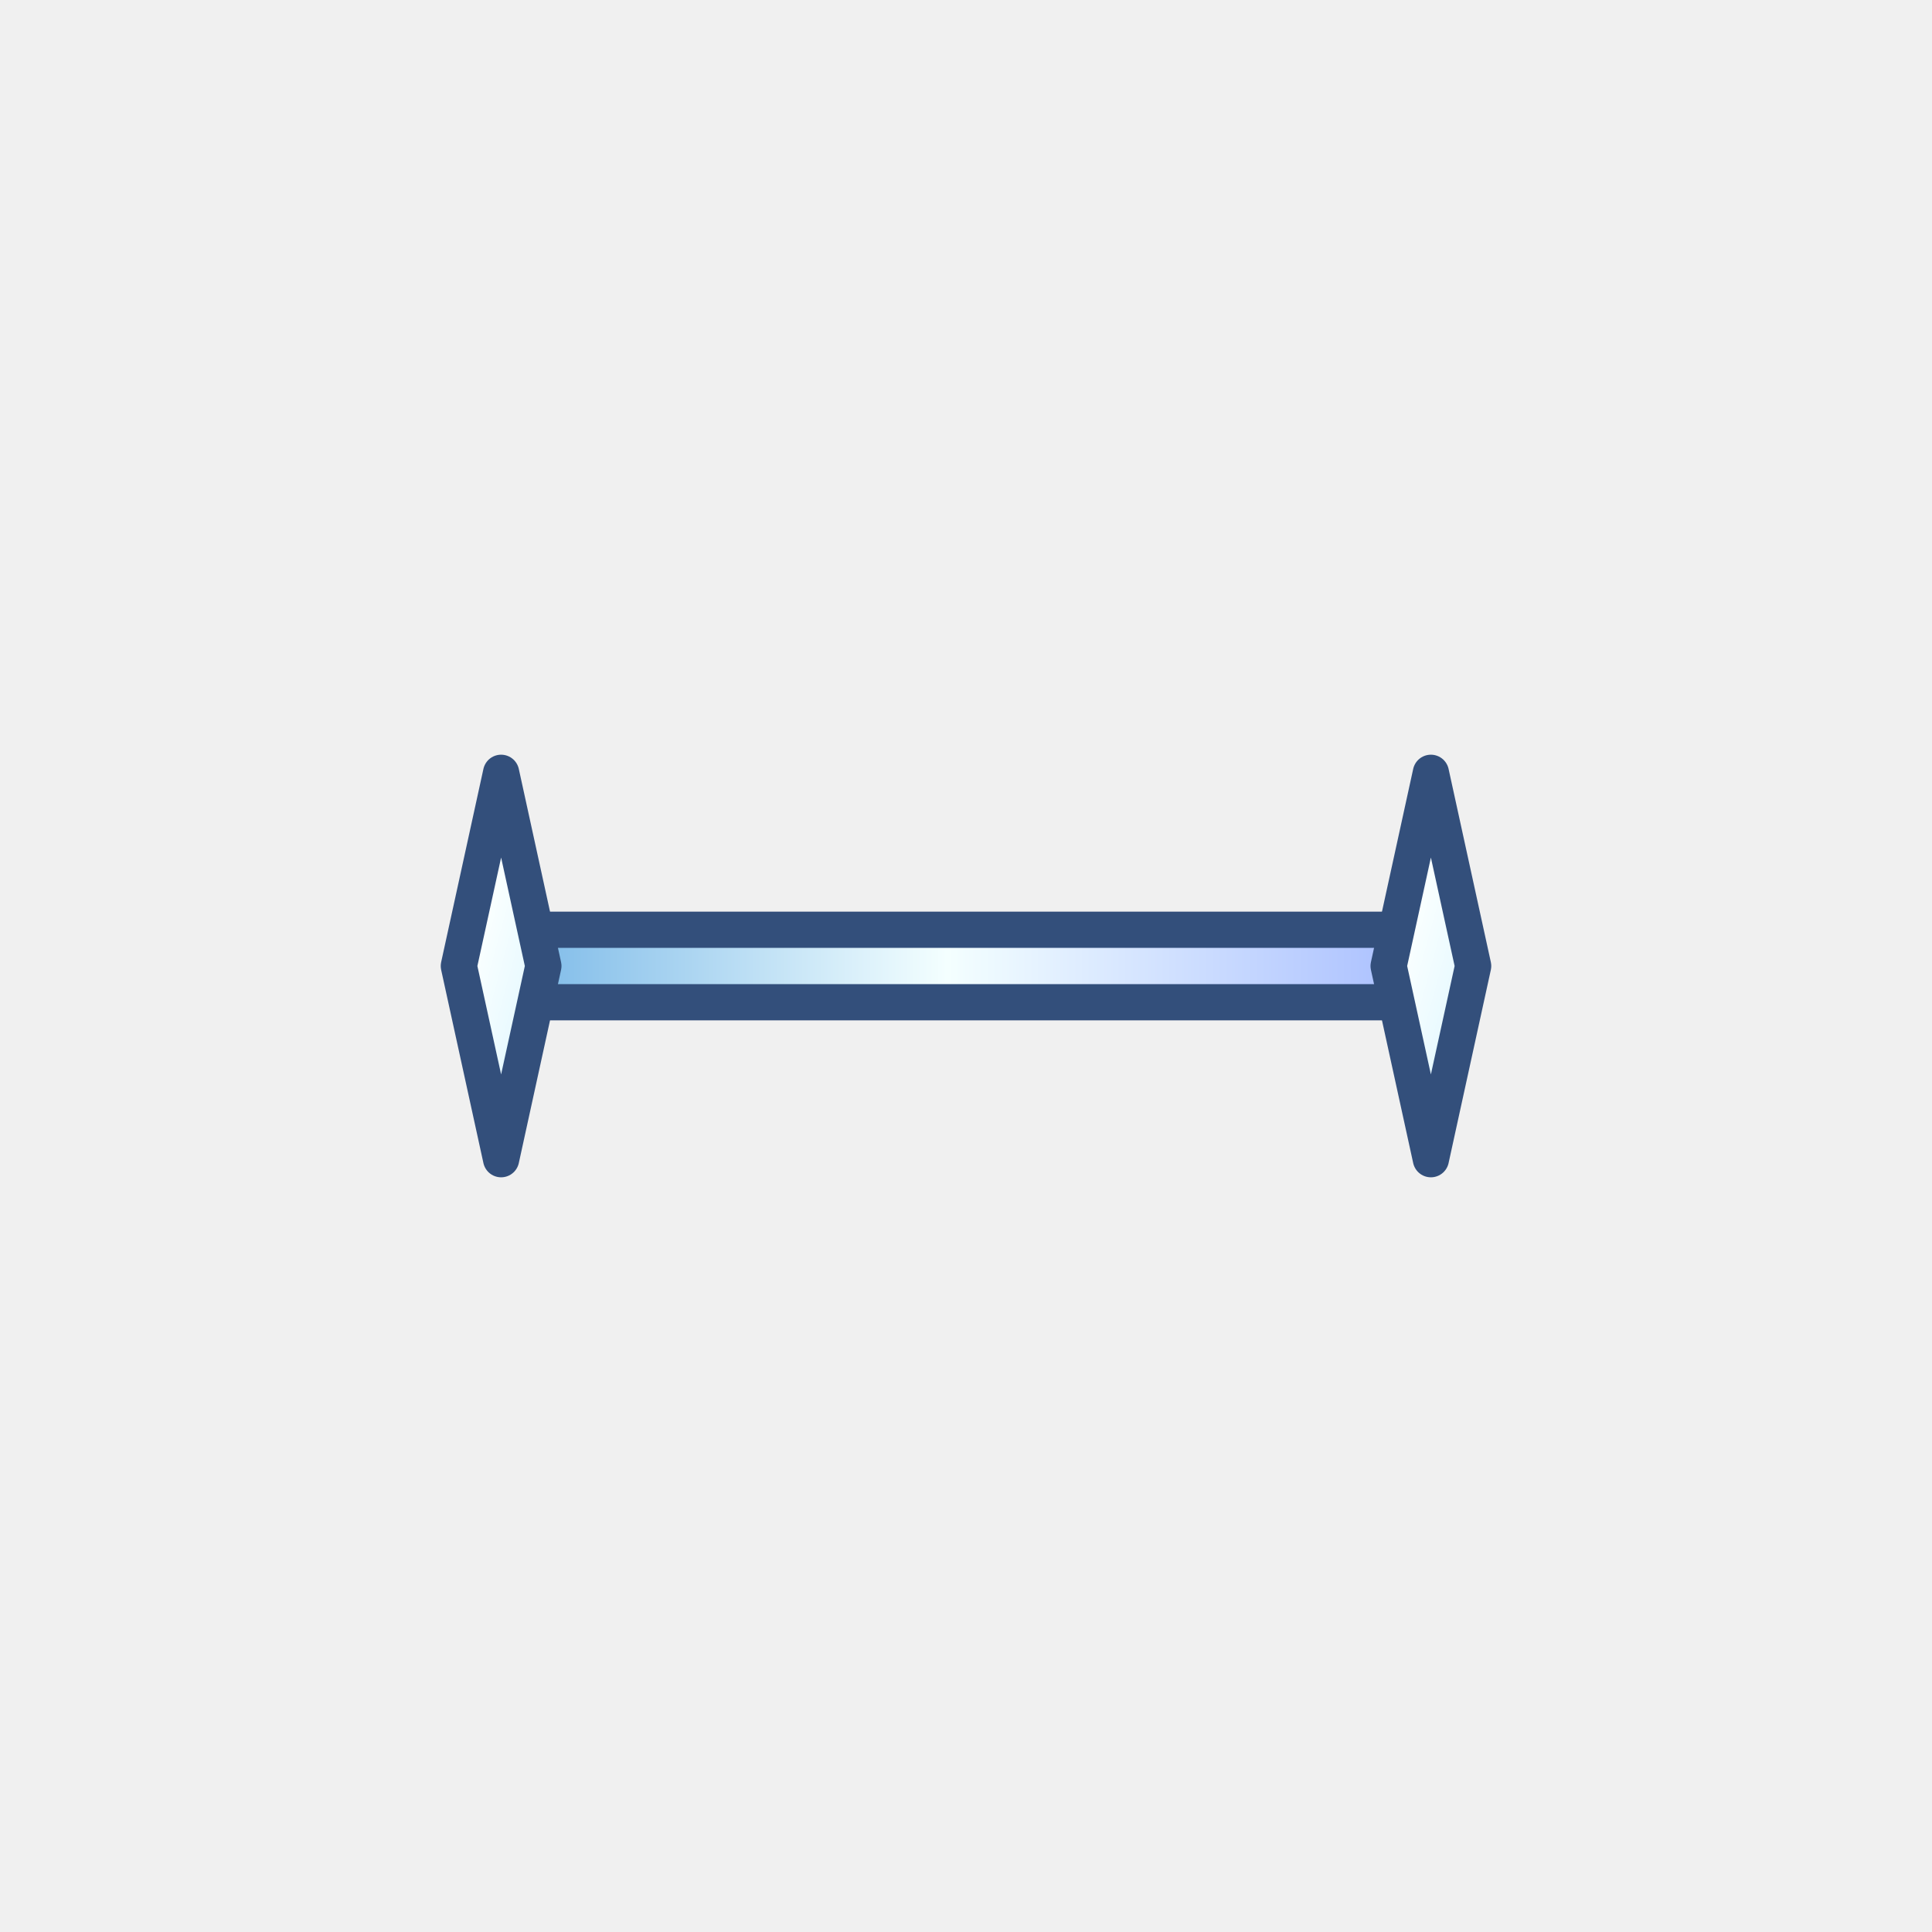
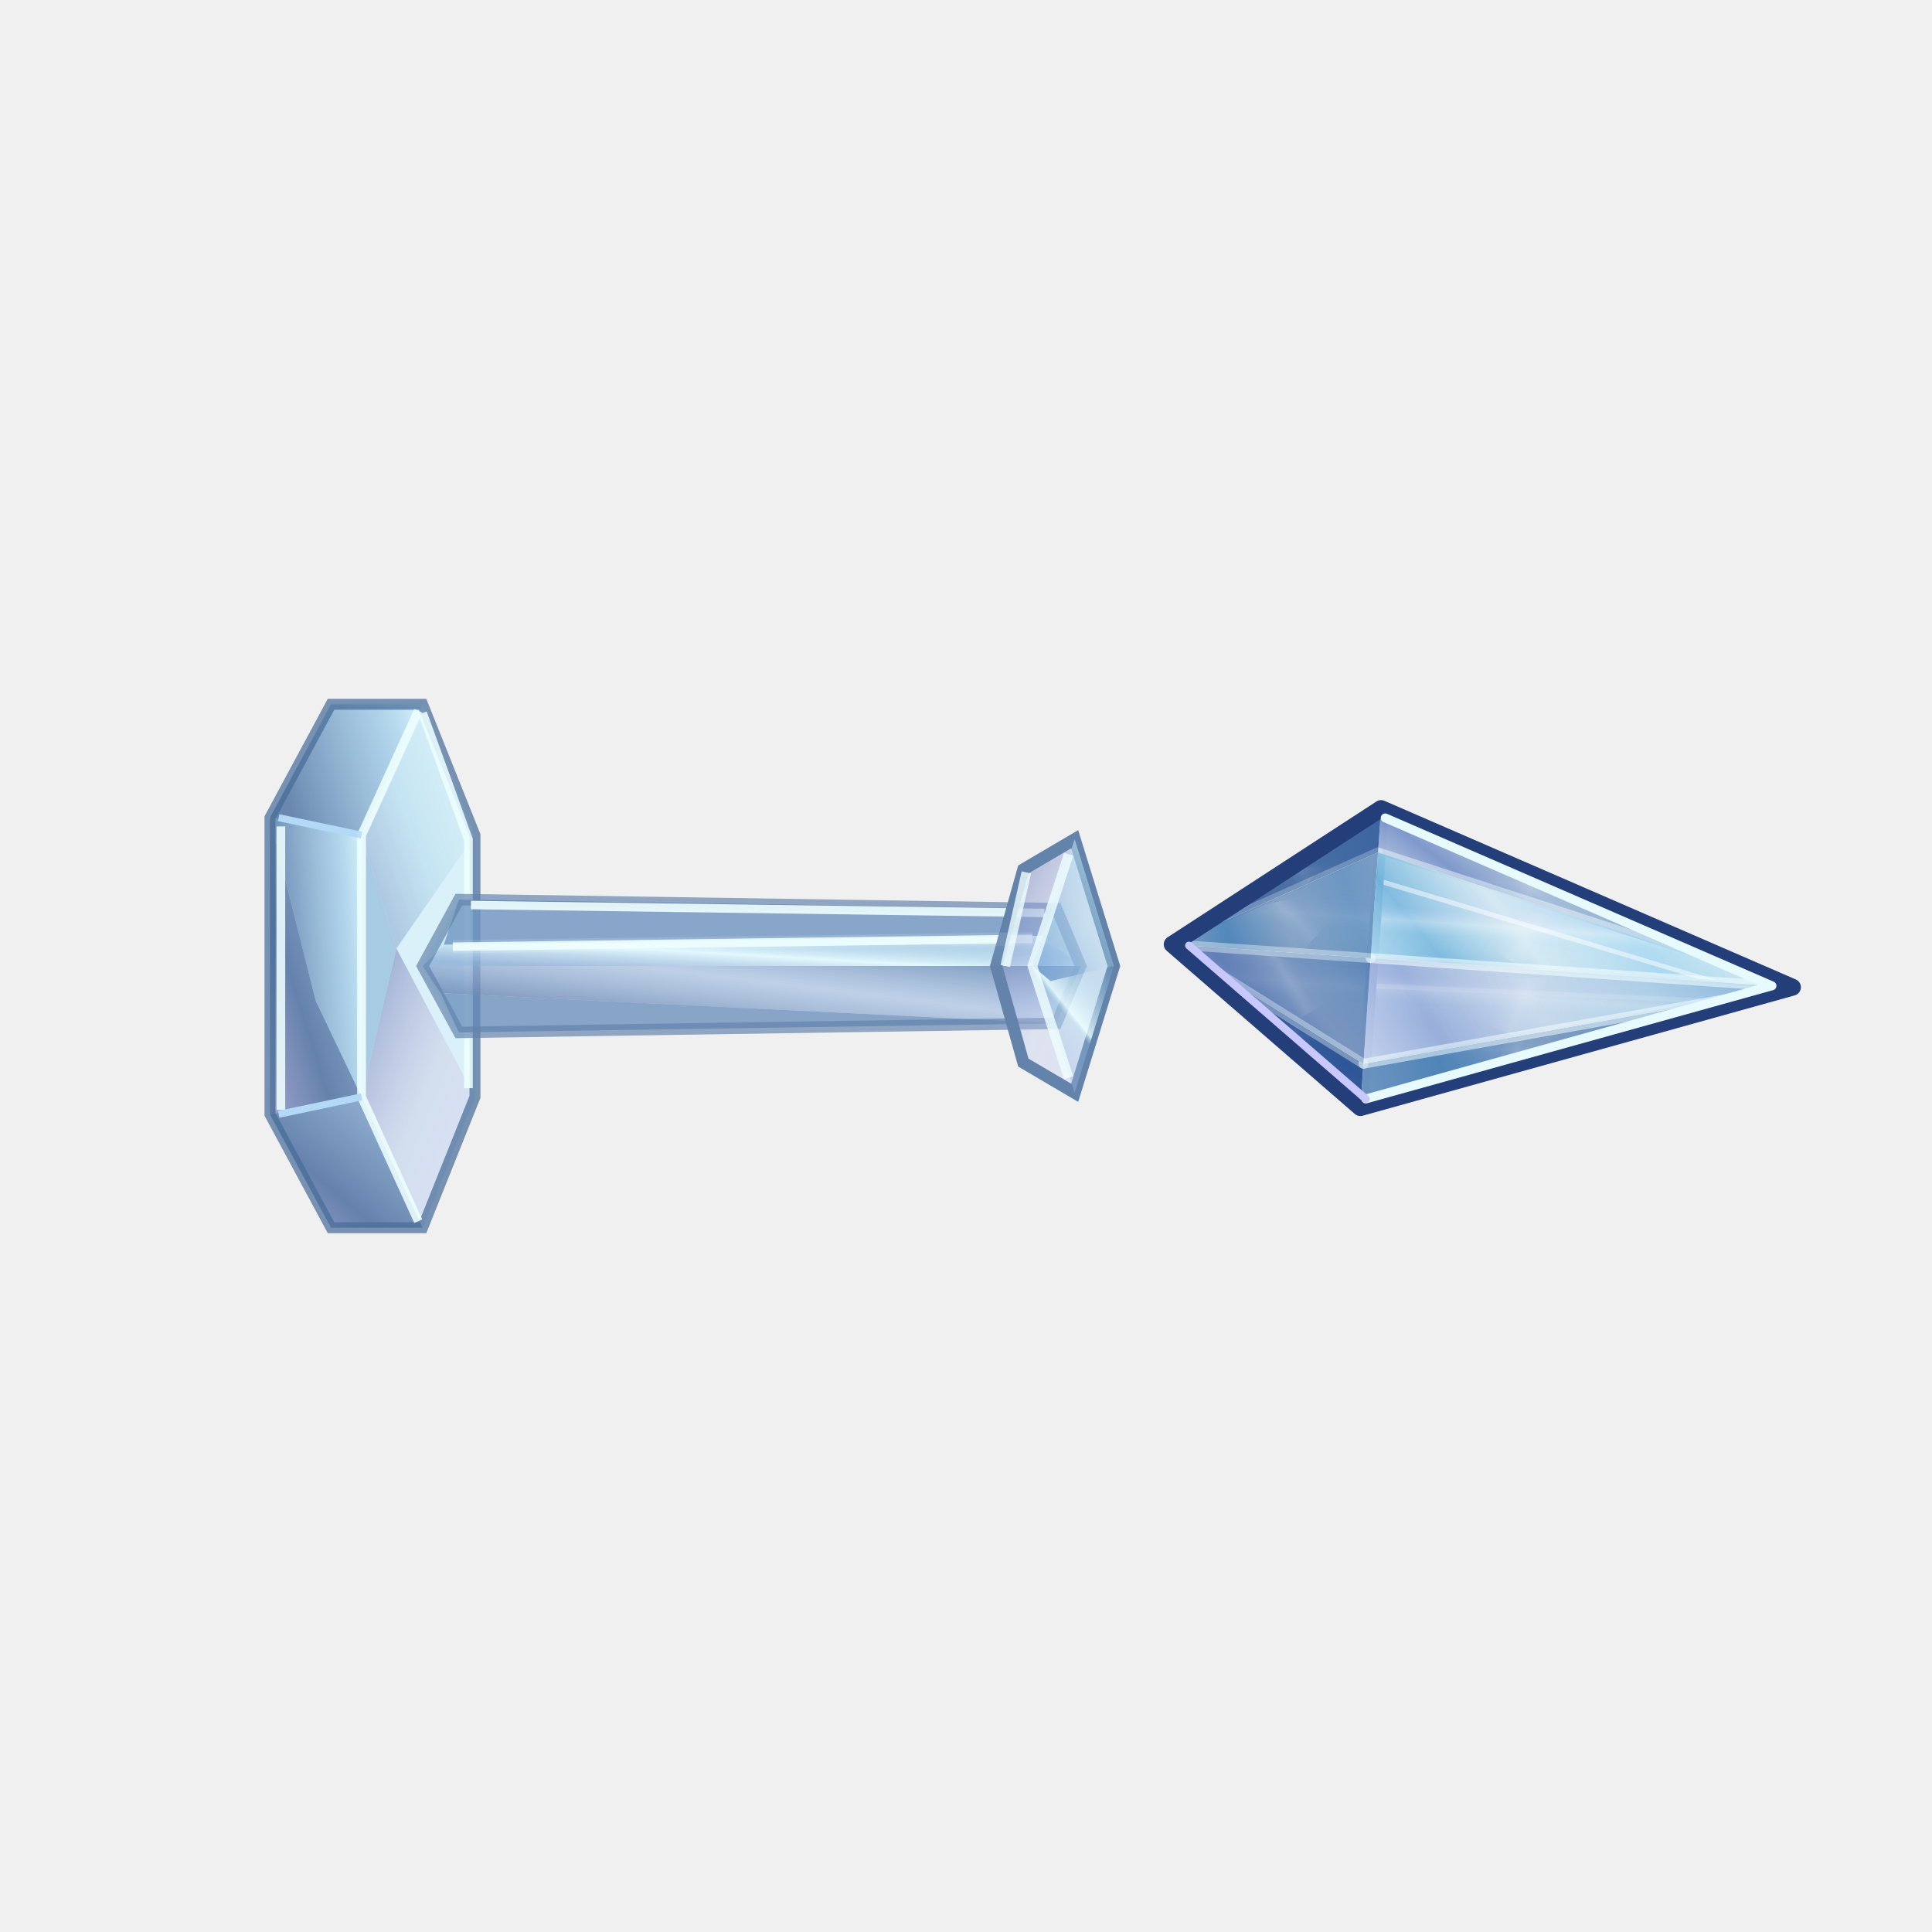
<svg xmlns="http://www.w3.org/2000/svg" width="32" height="32" viewBox="0 0 32 32">
-   <defs>
-     <linearGradient id="body" x1="0" y1="0" x2="1" y2="1">
-       <stop stop-color="#e9f8ff" />
-       <stop offset=".55" stop-color="#a1d8fa" />
-       <stop offset="1" stop-color="#d8dcff" />
-     </linearGradient>
-     <linearGradient id="crown" x1="0" y1="0" x2=".8" y2="1">
-       <stop stop-color="#b9d7ff" />
-       <stop offset=".40" stop-color="#f9ffff" />
-       <stop offset=".70" stop-color="#eafaff" />
-       <stop offset="1" stop-color="#7dcef2" />
-     </linearGradient>
-     <linearGradient id="left" x1="0" y1="0" x2="1" y2=".5">
-       <stop stop-color="#3265a6" />
-       <stop offset=".32" stop-color="#4ea8dc" />
-       <stop offset=".78" stop-color="#bbf3ff" />
-       <stop offset="1" stop-color="#e9ffff" />
-     </linearGradient>
-     <linearGradient id="right" x1="0" y1="0" x2=".7" y2="1">
-       <stop stop-color="#72b6f0" />
-       <stop offset=".36" stop-color="#5486cb" />
-       <stop offset=".7" stop-color="#d4e9ff" />
-       <stop offset="1" stop-color="#f5edff" />
-     </linearGradient>
-     <linearGradient id="foot" x1="0" y1="0" x2="1" y2="1">
-       <stop stop-color="#b1f3ff" />
-       <stop offset=".48" stop-color="#51a8d9" />
-       <stop offset=".52" stop-color="#d8f9ff" />
-       <stop offset="1" stop-color="#b4b5ee" />
-     </linearGradient>
-     <linearGradient id="violet" x1="0" y1="0" x2="1" y2="1">
-       <stop stop-color="#cbf3ff" />
-       <stop offset=".5" stop-color="#8e91e4" />
-       <stop offset="1" stop-color="#d8d0ff" />
-     </linearGradient>
-     <linearGradient id="inner" x1="0" y1="0" x2="1" y2="0">
-       <stop stop-color="#345ca6" stop-opacity=".7" />
-       <stop offset=".5" stop-color="#e0faff" stop-opacity=".25" />
-       <stop offset="1" stop-color="#fbffff" stop-opacity=".8" />
-     </linearGradient>
-     <linearGradient id="refract" x1="0" y1="0" x2="1" y2="1">
-       <stop stop-color="#f3ffff" />
-       <stop offset=".46" stop-color="#c2e9ff" stop-opacity=".7" />
-       <stop offset="1" stop-color="#bdbaf4" stop-opacity=".4" />
-     </linearGradient>
-     <linearGradient id="text" x1="0" y1="0" x2="1" y2="0">
-       <stop stop-color="#76b6e7" />
-       <stop offset=".48" stop-color="#f4ffff" />
-       <stop offset="1" stop-color="#a6bcff" />
-     </linearGradient>
-     <radialGradient id="shadow">
-       <stop stop-color="#578cdb" stop-opacity=".25" />
-       <stop offset=".55" stop-color="#6ca4e2" stop-opacity=".10" />
-       <stop offset="1" stop-color="#8db5ed" stop-opacity="0" />
-     </radialGradient>
-     <radialGradient id="halo">
-       <stop stop-color="#bec7ff" stop-opacity=".10" />
-       <stop offset=".6" stop-color="#a7dfff" stop-opacity=".07" />
-       <stop offset="1" stop-color="#d4edff" stop-opacity="0" />
-     </radialGradient>
-     <linearGradient id="edgeIce" x1="0" y1="0" x2="1" y2="1">
-       <stop offset="0.0" stop-color="#edfaff" />
-       <stop offset="0.5" stop-color="#4e90e2" />
-       <stop offset="1.0" stop-color="#e9ffff" />
-     </linearGradient>
-     <linearGradient id="edgeIndigo" x1="0" y1="0" x2="1" y2="1">
-       <stop offset="0.0" stop-color="#174b9b" />
-       <stop offset="0.5" stop-color="#83bfff" />
-       <stop offset="1.0" stop-color="#6668c6" />
-     </linearGradient>
-     <linearGradient id="edgeLilac" x1="0" y1="0" x2="1" y2="1">
-       <stop offset="0.0" stop-color="#929fe6" />
-       <stop offset="0.5" stop-color="#faf5ff" />
-       <stop offset="1.0" stop-color="#477cca" />
-     </linearGradient>
-     <linearGradient id="edgeBlue" x1="0" y1="0" x2="1" y2="1">
-       <stop offset="0.0" stop-color="#2d5494" />
-       <stop offset="0.5" stop-color="#94ecff" />
-       <stop offset="1.0" stop-color="#318eca" />
-     </linearGradient>
-     <linearGradient id="tableLight" x1="0" y1="0" x2="1" y2="1">
-       <stop offset="0.0" stop-color="#d0eaff" />
-       <stop offset="0.5" stop-color="#ffffff" />
-       <stop offset="1.0" stop-color="#acd7f7" />
-     </linearGradient>
-     <linearGradient id="tableBlue" x1="0" y1="0" x2="1" y2="1">
-       <stop offset="0.0" stop-color="#529bd5" />
-       <stop offset="0.5" stop-color="#defaff" />
-       <stop offset="1.0" stop-color="#83c7ed" />
-     </linearGradient>
-     <linearGradient id="tableIce" x1="0" y1="0" x2="1" y2="1">
-       <stop offset="0.0" stop-color="#d8faff" />
-       <stop offset="0.5" stop-color="#55c3ea" />
-       <stop offset="1.0" stop-color="#f1faff" />
-     </linearGradient>
-     <linearGradient id="tableLilac" x1="0" y1="0" x2="1" y2="1">
-       <stop offset="0.0" stop-color="#718bd9" />
-       <stop offset="0.5" stop-color="#d8ddff" />
-       <stop offset="1.0" stop-color="#fcf7ff" />
-     </linearGradient>
-     <linearGradient id="reflectedBlue" x1="0" y1="0" x2="1" y2="1">
-       <stop offset="0.0" stop-color="#e8ffff" />
-       <stop offset="0.5" stop-color="#409dcc" />
-       <stop offset="1.0" stop-color="#bbf3ff" />
-     </linearGradient>
-     <linearGradient id="depthGlass" x1="0" y1="0" x2=".85" y2="1">
-       <stop stop-color="#385cae" stop-opacity=".24" />
-       <stop offset=".4" stop-color="#80c9ef" stop-opacity=".08" />
-       <stop offset=".72" stop-color="#7183d6" stop-opacity=".27" />
-       <stop offset="1" stop-color="#e0d8ff" stop-opacity=".13" />
-     </linearGradient>
-     <linearGradient id="iceRefraction" x1="0" y1="0" x2="1" y2=".7">
-       <stop stop-color="#58a9df" stop-opacity=".06" />
-       <stop offset=".35" stop-color="#94e8ff" stop-opacity=".36" />
-       <stop offset=".53" stop-color="#f3ffff" stop-opacity=".72" />
-       <stop offset=".65" stop-color="#65c4eb" stop-opacity=".22" />
-       <stop offset="1" stop-color="#b9eaff" stop-opacity="0" />
-     </linearGradient>
-     <linearGradient id="violetRefraction" x1="0" y1="1" x2="1" y2="0">
-       <stop stop-color="#628dd5" stop-opacity="0" />
-       <stop offset=".35" stop-color="#aaa6ef" stop-opacity=".31" />
-       <stop offset=".52" stop-color="#f2eaff" stop-opacity=".59" />
-       <stop offset=".7" stop-color="#8fdaf6" stop-opacity=".18" />
-       <stop offset="1" stop-color="#b5dfff" stop-opacity="0" />
-     </linearGradient>
-     <linearGradient id="clearIce" x1="0" y1="0" x2="1" y2="1">
-       <stop stop-color="#efffff" stop-opacity=".98" />
-       <stop offset=".28" stop-color="#b2e5fa" stop-opacity=".94" />
-       <stop offset=".55" stop-color="#e7fbff" stop-opacity=".88" />
-       <stop offset=".78" stop-color="#78bfe5" stop-opacity=".96" />
-       <stop offset="1" stop-color="#d1f2ff" stop-opacity=".98" />
-     </linearGradient>
-     <linearGradient id="clearLilac" x1="0" y1="0" x2="1" y2=".85">
-       <stop stop-color="#88bde6" stop-opacity=".98" />
-       <stop offset=".32" stop-color="#c5e9fa" stop-opacity=".94" />
-       <stop offset=".58" stop-color="#e8f5ff" stop-opacity=".90" />
-       <stop offset=".82" stop-color="#a9bce9" stop-opacity=".96" />
-       <stop offset="1" stop-color="#e3e9ff" stop-opacity=".98" />
-     </linearGradient>
-   </defs>
-   <polygon points="23.7,15.4 23.7,16.6 8.3,16.6 8.3,15.4" fill="url(#text)" stroke="#334f7b" stroke-width="0.6" stroke-linejoin="round" stroke-linecap="round" />
-   <polygon points="23.7,12.8 24.4,16 23.7,19.2 23,16" fill="url(#crown)" stroke="#334f7b" stroke-width="0.6" stroke-linejoin="round" stroke-linecap="round" />
-   <polygon points="8.3,12.8 9,16 8.3,19.2 7.6,16" fill="url(#crown)" stroke="#334f7b" stroke-width="0.6" stroke-linejoin="round" stroke-linecap="round" />
+   <g transform="rotate(90 16 16)">
+     <defs>
+       <linearGradient id="ice" x1="0" y1="0" x2="1" y2="1">
+         <stop stop-color="#e7fbff" stop-opacity=".82" />
+         <stop offset=".45" stop-color="#a6d9ef" stop-opacity=".38" />
+         <stop offset="1" stop-color="#6395cd" stop-opacity=".64" />
+       </linearGradient>
+       <linearGradient id="lilac" x1="0" y1="1" x2="1" y2="0">
+         <stop stop-color="#6878b6" stop-opacity=".7" />
+         <stop offset=".55" stop-color="#bbc7ed" stop-opacity=".32" />
+         <stop offset="1" stop-color="#e7eaff" stop-opacity=".72" />
+       </linearGradient>
+       <linearGradient id="refract" x1="0" y1="0" x2="1" y2=".8">
+         <stop stop-color="#7bb9e1" stop-opacity=".16" />
+         <stop offset=".48" stop-color="#ecffff" stop-opacity=".82" />
+         <stop offset=".53" stop-color="#9cd2e9" stop-opacity=".27" />
+         <stop offset="1" stop-color="#a1a5e0" stop-opacity=".48" />
+       </linearGradient>
+       <linearGradient id="tableLight" x1="0" y1="0" x2=".8" y2="1">
+         <stop stop-color="#ecffff" stop-opacity=".9" />
+         <stop offset=".58" stop-color="#b6e0f4" stop-opacity=".62" />
+         <stop offset="1" stop-color="#86a7d1" stop-opacity=".65" />
+       </linearGradient>
+       <linearGradient id="frontLight" x1="0" y1="0" x2=".25" y2="1">
+         <stop stop-color="#d7f7ff" stop-opacity=".88" />
+         <stop offset=".3" stop-color="#94c4e5" stop-opacity=".66" />
+         <stop offset="1" stop-color="#496d9e" stop-opacity=".78" />
+       </linearGradient>
+       <linearGradient id="rightShade" x1="0" y1="0" x2="1" y2="1">
+         <stop stop-color="#84a9d5" stop-opacity=".7" />
+         <stop offset=".65" stop-color="#46689b" stop-opacity=".8" />
+         <stop offset="1" stop-color="#797bb7" stop-opacity=".66" />
+       </linearGradient>
+       <linearGradient id="columnLight" x1="0" y1="0" x2=".8" y2="1">
+         <stop stop-color="#d2f5ff" stop-opacity=".84" />
+         <stop offset=".3" stop-color="#8bbbe0" stop-opacity=".5" />
+         <stop offset=".62" stop-color="#e4faff" stop-opacity=".9" />
+         <stop offset="1" stop-color="#88a9d4" stop-opacity=".72" />
+       </linearGradient>
+       <linearGradient id="columnShade" x1="0" y1="0" x2=".7" y2="1">
+         <stop stop-color="#5378a8" stop-opacity=".78" />
+         <stop offset=".45" stop-color="#a3b8e0" stop-opacity=".5" />
+         <stop offset="1" stop-color="#4b699c" stop-opacity=".8" />
+       </linearGradient>
+     </defs>
+     <g transform="translate(16 25) scale(.7225) translate(-16 -25)">
+       <path d="M10 25 L13 23.8 L19 23.8 L22 25 L22 27.1 L19.4 28.5 L12.6 28.5 L10 27.1 Z" fill="#aed9ed" fill-opacity=".25" />
+       <path d="M10 25 L13 23.8 L15.6 25.6 L13 26.4 Z" fill="url(#tableLight)" />
+       <path d="M13 23.8 L19 23.8 L15.6 25.6 Z" fill="#d8f6ff" fill-opacity=".68" />
+       <path d="M19 23.8 L22 25 L19 26.4 L15.6 25.6 Z" fill="url(#lilac)" />
+       <path d="M13 26.4 L15.6 25.6 L19 26.4 Z" fill="#82b6da" fill-opacity=".6" />
+       <path d="M10 25 L13 26.4 L12.6 28.5 L10 27.1 Z" fill="url(#frontLight)" />
+       <path d="M13 26.4 L19 26.4 L16.8 27.45 L12.6 28.5 Z" fill="url(#frontLight)" />
+       <path d="M19 26.4 L19.4 28.5 L12.6 28.5 L16.8 27.45 Z" fill="url(#rightShade)" />
+       <path d="M19 26.4 L22 25 L22 27.1 L19.4 28.5 Z" fill="url(#rightShade)" />
+       <path d="M10 25 L13 23.8 L19 23.8 L22 25 L22 27.1 L19.4 28.5 L12.6 28.5 L10 27.1 Z" fill="none" stroke="#476d99" stroke-opacity=".72" stroke-width=".25" />
+       <path d="M10.2 25 L13.1 23.95 L18.8 23.95 M10.15 25.1 L13 26.4 L19 26.4 L21.85 25.1 M12.8 28.25 L19.3 28.25" fill="none" stroke="#efffff" stroke-opacity=".87" stroke-width=".2" />
+       <path d="M13 26.4 L12.6 28.3 M19 26.4 L19.4 28.3" fill="none" stroke="#b4d9f6" stroke-width=".16" />
+     </g>
+     <path d="M15.05 14.5 L16 14.1 L16.95 14.5 L17.1 24.4 L16 25 L14.9 24.4 Z" fill="#b0ddef" fill-opacity=".35" />
+     <path d="M15.05 14.5 L15.5 14.75 L15.65 24.65 L14.9 24.4 Z" fill="#648bb9" fill-opacity=".7" />
+     <path d="M15.5 14.75 L16 14.1 L16 25 L15.65 24.65 Z" fill="url(#columnLight)" />
+     <path d="M16 14.1 L16.95 14.5 L16.45 24.7 L16 25 Z" fill="url(#columnShade)" />
+     <path d="M16.95 14.5 L17.1 24.4 L16.45 24.7 Z" fill="#5679ad" fill-opacity=".62" />
+     <path d="M15.05 14.5 L16 14.1 L16.95 14.5 L17.1 24.4 L16 25 L14.9 24.4 Z" fill="none" stroke="#6383ac" stroke-opacity=".68" stroke-width=".19" />
+     <path d="M15.12 14.7 L14.99 24.2 M15.55 14.9 L15.68 24.5" fill="none" stroke="#f0ffff" stroke-opacity=".9" stroke-width=".14" />
+     <path d="M13.9 14.2 L16 13.55 L18.1 14.2 L17.6 15.05 L16 15.5 L14.4 15.05 Z" fill="url(#lilac)" stroke="#6383ab" stroke-width=".2" />
+     <path d="M13.9 14.2 L16 13.55 L16.25 14.6 L16 14.9 Z" fill="url(#ice)" />
+     <path d="M16 13.55 L18.1 14.2 L16 14.9 L16.25 14.6 Z" fill="url(#refract)" />
+     <path d="M14.15 14.3 L16 14.9 L17.85 14.3 M14.45 15 L16 15.35" fill="none" stroke="#efffff" stroke-opacity=".8" stroke-width=".16" />
+     <defs>
+       <linearGradient id="surfaceReflection" x1="0" y1="0" x2=".8" y2="1">
+         <stop stop-color="#f0ffff" stop-opacity=".8" />
+         <stop offset=".55" stop-color="#c8eeff" stop-opacity=".18" />
+         <stop offset="1" stop-color="#b4c4ef" stop-opacity="0" />
+       </linearGradient>
+     </defs>
+     <g opacity="0.131">
+       <path d="M15.5 14.75 L16 14.1 L16 25 L15.65 24.65 Z" fill="url(#surfaceReflection)" />
+       <path d="M15.55 14.9 L15.68 24.5" fill="none" stroke="#efffff" stroke-width=".22" />
+       <g transform="translate(16 25) scale(.7225) translate(-16 -25)">
+         <path d="M10 25 L13 23.8 L15.6 25.6 L13 26.4 Z" fill="url(#surfaceReflection)" />
+         <path d="M10.2 25.1 L13 26.4 L18.8 26.4" fill="none" stroke="#efffff" stroke-width=".22" />
+       </g>
+     </g>
+     <g transform="translate(0 -0) rotate(3.9525 16 7.4) translate(16 2.3) rotate(24.624) scale(.39) translate(-6 -3)">
+       <defs>
+         <linearGradient id="text_body" x1="0" y1="0" x2="1" y2="1">
+           <stop stop-color="#e9f8ff" />
+           <stop offset=".55" stop-color="#a1d8fa" />
+           <stop offset="1" stop-color="#d8dcff" />
+         </linearGradient>
+         <linearGradient id="text_crown" x1="0" y1="0" x2=".8" y2="1">
+           <stop stop-color="#b9d7ff" />
+           <stop offset=".40" stop-color="#f9ffff" />
+           <stop offset=".70" stop-color="#eafaff" />
+           <stop offset="1" stop-color="#7dcef2" />
+         </linearGradient>
+         <linearGradient id="text_left" x1="0" y1="0" x2="1" y2=".5">
+           <stop stop-color="#3265a6" />
+           <stop offset=".32" stop-color="#4ea8dc" />
+           <stop offset=".78" stop-color="#bbf3ff" />
+           <stop offset="1" stop-color="#e9ffff" />
+         </linearGradient>
+         <linearGradient id="text_right" x1="0" y1="0" x2=".7" y2="1">
+           <stop stop-color="#72b6f0" />
+           <stop offset=".36" stop-color="#5486cb" />
+           <stop offset=".7" stop-color="#d4e9ff" />
+           <stop offset="1" stop-color="#f5edff" />
+         </linearGradient>
+         <linearGradient id="text_foot" x1="0" y1="0" x2="1" y2="1">
+           <stop stop-color="#b1f3ff" />
+           <stop offset=".48" stop-color="#51a8d9" />
+           <stop offset=".52" stop-color="#d8f9ff" />
+           <stop offset="1" stop-color="#b4b5ee" />
+         </linearGradient>
+         <linearGradient id="text_violet" x1="0" y1="0" x2="1" y2="1">
+           <stop stop-color="#cbf3ff" />
+           <stop offset=".5" stop-color="#8e91e4" />
+           <stop offset="1" stop-color="#d8d0ff" />
+         </linearGradient>
+         <linearGradient id="text_inner" x1="0" y1="0" x2="1" y2="0">
+           <stop stop-color="#345ca6" stop-opacity=".7" />
+           <stop offset=".5" stop-color="#e0faff" stop-opacity=".25" />
+           <stop offset="1" stop-color="#fbffff" stop-opacity=".8" />
+         </linearGradient>
+         <linearGradient id="text_refract" x1="0" y1="0" x2="1" y2="1">
+           <stop stop-color="#f3ffff" />
+           <stop offset=".46" stop-color="#c2e9ff" stop-opacity=".7" />
+           <stop offset="1" stop-color="#bdbaf4" stop-opacity=".4" />
+         </linearGradient>
+         <linearGradient id="text_text" x1="0" y1="0" x2="1" y2="0">
+           <stop stop-color="#76b6e7" />
+           <stop offset=".48" stop-color="#f4ffff" />
+           <stop offset="1" stop-color="#a6bcff" />
+         </linearGradient>
+         <radialGradient id="text_shadow">
+           <stop stop-color="#578cdb" stop-opacity=".25" />
+           <stop offset=".55" stop-color="#6ca4e2" stop-opacity=".10" />
+           <stop offset="1" stop-color="#8db5ed" stop-opacity="0" />
+         </radialGradient>
+         <radialGradient id="text_halo">
+           <stop stop-color="#bec7ff" stop-opacity=".10" />
+           <stop offset=".6" stop-color="#a7dfff" stop-opacity=".07" />
+           <stop offset="1" stop-color="#d4edff" stop-opacity="0" />
+         </radialGradient>
+         <linearGradient id="text_edgeIce" x1="0" y1="0" x2="1" y2="1">
+           <stop offset="0.0" stop-color="#edfaff" />
+           <stop offset="0.5" stop-color="#4e90e2" />
+           <stop offset="1.0" stop-color="#e9ffff" />
+         </linearGradient>
+         <linearGradient id="text_edgeIndigo" x1="0" y1="0" x2="1" y2="1">
+           <stop offset="0.0" stop-color="#174b9b" />
+           <stop offset="0.5" stop-color="#83bfff" />
+           <stop offset="1.0" stop-color="#6668c6" />
+         </linearGradient>
+         <linearGradient id="text_edgeLilac" x1="0" y1="0" x2="1" y2="1">
+           <stop offset="0.0" stop-color="#929fe6" />
+           <stop offset="0.5" stop-color="#faf5ff" />
+           <stop offset="1.0" stop-color="#477cca" />
+         </linearGradient>
+         <linearGradient id="text_edgeBlue" x1="0" y1="0" x2="1" y2="1">
+           <stop offset="0.0" stop-color="#2d5494" />
+           <stop offset="0.5" stop-color="#94ecff" />
+           <stop offset="1.0" stop-color="#318eca" />
+         </linearGradient>
+         <linearGradient id="text_tableLight" x1="0" y1="0" x2="1" y2="1">
+           <stop offset="0.0" stop-color="#d0eaff" />
+           <stop offset="0.5" stop-color="#ffffff" />
+           <stop offset="1.0" stop-color="#acd7f7" />
+         </linearGradient>
+         <linearGradient id="text_tableBlue" x1="0" y1="0" x2="1" y2="1">
+           <stop offset="0.0" stop-color="#529bd5" />
+           <stop offset="0.5" stop-color="#defaff" />
+           <stop offset="1.0" stop-color="#83c7ed" />
+         </linearGradient>
+         <linearGradient id="text_tableIce" x1="0" y1="0" x2="1" y2="1">
+           <stop offset="0.0" stop-color="#d8faff" />
+           <stop offset="0.5" stop-color="#55c3ea" />
+           <stop offset="1.0" stop-color="#f1faff" />
+         </linearGradient>
+         <linearGradient id="text_tableLilac" x1="0" y1="0" x2="1" y2="1">
+           <stop offset="0.0" stop-color="#718bd9" />
+           <stop offset="0.5" stop-color="#d8ddff" />
+           <stop offset="1.0" stop-color="#fcf7ff" />
+         </linearGradient>
+         <linearGradient id="text_reflectedBlue" x1="0" y1="0" x2="1" y2="1">
+           <stop offset="0.0" stop-color="#e8ffff" />
+           <stop offset="0.5" stop-color="#409dcc" />
+           <stop offset="1.0" stop-color="#bbf3ff" />
+         </linearGradient>
+         <linearGradient id="text_depthGlass" x1="0" y1="0" x2=".85" y2="1">
+           <stop stop-color="#385cae" stop-opacity=".24" />
+           <stop offset=".4" stop-color="#80c9ef" stop-opacity=".08" />
+           <stop offset=".72" stop-color="#7183d6" stop-opacity=".27" />
+           <stop offset="1" stop-color="#e0d8ff" stop-opacity=".13" />
+         </linearGradient>
+         <linearGradient id="text_iceRefraction" x1="0" y1="0" x2="1" y2=".7">
+           <stop stop-color="#58a9df" stop-opacity=".06" />
+           <stop offset=".35" stop-color="#94e8ff" stop-opacity=".36" />
+           <stop offset=".53" stop-color="#f3ffff" stop-opacity=".72" />
+           <stop offset=".65" stop-color="#65c4eb" stop-opacity=".22" />
+           <stop offset="1" stop-color="#b9eaff" stop-opacity="0" />
+         </linearGradient>
+         <linearGradient id="text_violetRefraction" x1="0" y1="1" x2="1" y2="0">
+           <stop stop-color="#628dd5" stop-opacity="0" />
+           <stop offset=".35" stop-color="#aaa6ef" stop-opacity=".31" />
+           <stop offset=".52" stop-color="#f2eaff" stop-opacity=".59" />
+           <stop offset=".7" stop-color="#8fdaf6" stop-opacity=".18" />
+           <stop offset="1" stop-color="#b5dfff" stop-opacity="0" />
+         </linearGradient>
+         <linearGradient id="text_clearIce" x1="0" y1="0" x2="1" y2="1">
+           <stop stop-color="#efffff" stop-opacity=".98" />
+           <stop offset=".28" stop-color="#b2e5fa" stop-opacity=".94" />
+           <stop offset=".55" stop-color="#e7fbff" stop-opacity=".88" />
+           <stop offset=".78" stop-color="#78bfe5" stop-opacity=".96" />
+           <stop offset="1" stop-color="#d1f2ff" stop-opacity=".98" />
+         </linearGradient>
+         <linearGradient id="text_clearLilac" x1="0" y1="0" x2="1" y2=".85">
+           <stop stop-color="#88bde6" stop-opacity=".98" />
+           <stop offset=".32" stop-color="#c5e9fa" stop-opacity=".94" />
+           <stop offset=".58" stop-color="#e8f5ff" stop-opacity=".90" />
+           <stop offset=".82" stop-color="#a9bce9" stop-opacity=".96" />
+           <stop offset="1" stop-color="#e3e9ff" stop-opacity=".98" />
+         </linearGradient>
+       </defs>
+       <polygon points="6,3 19.265,16.669 17.57,17.445" fill="url(#text_clearIce)" stroke="none" stroke-width="0.7" stroke-linejoin="round" stroke-linecap="round" />
+       <polygon points="6,3 19.265,16.669 17.57,17.445" fill="#284f91" fill-opacity="0.561" stroke="none" stroke-width="0" stroke-linejoin="round" stroke-linecap="round" />
+       <polygon points="6.455,3.515 18.991,16.432 17.389,17.166" fill="#efffff" fill-opacity="0.024" stroke="none" stroke-width="0.7" stroke-linejoin="round" stroke-linecap="round" />
+       <defs>
+         <linearGradient id="text_sheen3" gradientUnits="userSpaceOnUse" x1="13.019" y1="10.249" x2="15.038" y2="13.569">
+           <stop stop-color="#e4faff" stop-opacity="0" />
+           <stop offset=".3" stop-color="#d6f5ff" stop-opacity="0.038" />
+           <stop offset=".5" stop-color="#ffffff" stop-opacity="0.127" />
+           <stop offset=".7" stop-color="#dfdcff" stop-opacity="0.032" />
+           <stop offset="1" stop-color="#dfdcff" stop-opacity="0" />
+         </linearGradient>
+       </defs>
+       <polygon points="10.216,7.391 14.603,11.911 17.71,17.019 11.048,9.249" fill="url(#text_sheen3)" />
+       <defs>
+         <linearGradient id="text_sheen4" gradientUnits="userSpaceOnUse" x1="14.567" y1="11.928" x2="13.526" y2="12.405">
+           <stop stop-color="#e4faff" stop-opacity="0" />
+           <stop offset=".3" stop-color="#d6f5ff" stop-opacity="0.015" />
+           <stop offset=".5" stop-color="#ffffff" stop-opacity="0.048" />
+           <stop offset=".7" stop-color="#dfdcff" stop-opacity="0.012" />
+           <stop offset="1" stop-color="#dfdcff" stop-opacity="0" />
+         </linearGradient>
+       </defs>
+       <polygon points="6.455,3.515 18.991,16.432 17.389,17.166" fill="url(#text_sheen4)" />
+       <polyline points="6,3 19.265,16.669" fill="none" stroke="#f4ffff" stroke-opacity="0.372" stroke-width="0.42" stroke-linejoin="round" stroke-linecap="round" />
+       <polyline points="11.473,8.686 14.482,11.786" fill="none" stroke="#9bdfff" stroke-opacity="0" stroke-width="0.8" stroke-linejoin="round" stroke-linecap="round" />
+       <polyline points="11.473,8.686 14.482,11.786" fill="none" stroke="#ffffff" stroke-opacity="0" stroke-width="0.29" stroke-linejoin="round" stroke-linecap="round" />
+       <polygon points="17,27 19.265,16.669 17.57,17.445" fill="url(#text_clearIce)" stroke="none" stroke-width="0.7" stroke-linejoin="round" stroke-linecap="round" />
+       <polygon points="17,27 19.265,16.669 17.57,17.445" fill="#284f91" fill-opacity="0.949" stroke="none" stroke-width="0" stroke-linejoin="round" stroke-linecap="round" />
+       <polygon points="17.052,26.635 19.192,16.872 17.591,17.606" fill="#efffff" fill-opacity="0" stroke="none" stroke-width="0.7" stroke-linejoin="round" stroke-linecap="round" />
+       <defs>
+         <linearGradient id="text_sheen11" gradientUnits="userSpaceOnUse" x1="18.189" y1="21.53" x2="17.844" y2="19.69">
+           <stop stop-color="#e4faff" stop-opacity="0" />
+           <stop offset=".3" stop-color="#d6f5ff" stop-opacity="0.025" />
+           <stop offset=".5" stop-color="#ffffff" stop-opacity="0.082" />
+           <stop offset=".7" stop-color="#dfdcff" stop-opacity="0.021" />
+           <stop offset="1" stop-color="#dfdcff" stop-opacity="0" />
+         </linearGradient>
+       </defs>
+       <polygon points="17.694,23.706 18.443,20.289 17.911,17.459 17.278,22.843" fill="url(#text_sheen11)" />
+       <defs>
+         <linearGradient id="text_sheen12" gradientUnits="userSpaceOnUse" x1="18.407" y1="20.306" x2="17.366" y2="20.783">
+           <stop stop-color="#e4faff" stop-opacity="0" />
+           <stop offset=".3" stop-color="#d6f5ff" stop-opacity="0.014" />
+           <stop offset=".5" stop-color="#ffffff" stop-opacity="0.048" />
+           <stop offset=".7" stop-color="#dfdcff" stop-opacity="0.012" />
+           <stop offset="1" stop-color="#dfdcff" stop-opacity="0" />
+         </linearGradient>
+       </defs>
+       <polygon points="17.052,26.635 19.192,16.872 17.591,17.606" fill="url(#text_sheen12)" />
+       <polyline points="17,27 19.265,16.669" fill="none" stroke="#f4ffff" stroke-opacity="0.188" stroke-width="0.42" stroke-linejoin="round" stroke-linecap="round" />
+       <polyline points="17.909,22.727 18.422,20.384" fill="none" stroke="#9bdfff" stroke-opacity="0" stroke-width="0.8" stroke-linejoin="round" stroke-linecap="round" />
+       <polyline points="17.909,22.727 18.422,20.384" fill="none" stroke="#ffffff" stroke-opacity="0" stroke-width="0.29" stroke-linejoin="round" stroke-linecap="round" />
+       <polygon points="6,3 9.389,21.195 7.695,21.971" fill="url(#text_clearLilac)" stroke="none" stroke-width="0.7" stroke-linejoin="round" stroke-linecap="round" />
+       <polygon points="6,3 9.389,21.195 7.695,21.971" fill="#284f91" fill-opacity="0.372" stroke="none" stroke-width="0" stroke-linejoin="round" stroke-linecap="round" />
+       <polygon points="6.093,3.681 9.296,20.875 7.695,21.609" fill="#efffff" fill-opacity="0.051" stroke="none" stroke-width="0.7" stroke-linejoin="round" stroke-linecap="round" />
+       <defs>
+         <linearGradient id="text_sheen19" gradientUnits="userSpaceOnUse" x1="7.785" y1="12.648" x2="7.681" y2="16.941">
+           <stop stop-color="#e4faff" stop-opacity="0" />
+           <stop offset=".3" stop-color="#d6f5ff" stop-opacity="0.044" />
+           <stop offset=".5" stop-color="#ffffff" stop-opacity="0.148" />
+           <stop offset=".7" stop-color="#dfdcff" stop-opacity="0.037" />
+           <stop offset="1" stop-color="#dfdcff" stop-opacity="0" />
+         </linearGradient>
+       </defs>
+       <polygon points="7.054,8.84 8.175,14.857 8.015,21.462 6.766,11.211" fill="url(#text_sheen19)" />
+       <defs>
+         <linearGradient id="text_sheen20" gradientUnits="userSpaceOnUse" x1="8.139" y1="14.874" x2="7.098" y2="15.351">
+           <stop stop-color="#e4faff" stop-opacity="0" />
+           <stop offset=".3" stop-color="#d6f5ff" stop-opacity="0.018" />
+           <stop offset=".5" stop-color="#ffffff" stop-opacity="0.06" />
+           <stop offset=".7" stop-color="#dfdcff" stop-opacity="0.015" />
+           <stop offset="1" stop-color="#dfdcff" stop-opacity="0" />
+         </linearGradient>
+       </defs>
+       <polygon points="6.093,3.681 9.296,20.875 7.695,21.609" fill="url(#text_sheen20)" />
+       <polyline points="6,3 9.389,21.195" fill="none" stroke="#f4ffff" stroke-opacity="0.459" stroke-width="0.42" stroke-linejoin="round" stroke-linecap="round" />
+       <polyline points="7.375,10.565 8.144,14.691" fill="none" stroke="#9bdfff" stroke-opacity="0" stroke-width="0.8" stroke-linejoin="round" stroke-linecap="round" />
+       <polyline points="7.375,10.565 8.144,14.691" fill="none" stroke="#ffffff" stroke-opacity="0" stroke-width="0.29" stroke-linejoin="round" stroke-linecap="round" />
+       <polygon points="17,27 9.389,21.195 7.695,21.971" fill="url(#text_clearLilac)" stroke="none" stroke-width="0.7" stroke-linejoin="round" stroke-linecap="round" />
+       <polygon points="17,27 9.389,21.195 7.695,21.971" fill="#284f91" fill-opacity="0.824" stroke="none" stroke-width="0" stroke-linejoin="round" stroke-linecap="round" />
+       <polygon points="16.69,26.801 9.498,21.316 7.897,22.049" fill="#efffff" fill-opacity="0.004" stroke="none" stroke-width="0.7" stroke-linejoin="round" stroke-linecap="round" />
+       <defs>
+         <linearGradient id="text_sheen27" gradientUnits="userSpaceOnUse" x1="12.956" y1="23.928" x2="10.487" y2="23.062">
+           <stop stop-color="#e4faff" stop-opacity="0" />
+           <stop offset=".3" stop-color="#d6f5ff" stop-opacity="0.029" />
+           <stop offset=".5" stop-color="#ffffff" stop-opacity="0.098" />
+           <stop offset=".7" stop-color="#dfdcff" stop-opacity="0.024" />
+           <stop offset="1" stop-color="#dfdcff" stop-opacity="0" />
+         </linearGradient>
+       </defs>
+       <polygon points="14.532,25.156 12.015,23.235 8.217,21.902 12.997,24.805" fill="url(#text_sheen27)" />
+       <defs>
+         <linearGradient id="text_sheen28" gradientUnits="userSpaceOnUse" x1="11.979" y1="23.252" x2="10.938" y2="23.729">
+           <stop stop-color="#e4faff" stop-opacity="0" />
+           <stop offset=".3" stop-color="#d6f5ff" stop-opacity="0.014" />
+           <stop offset=".5" stop-color="#ffffff" stop-opacity="0.048" />
+           <stop offset=".7" stop-color="#dfdcff" stop-opacity="0.012" />
+           <stop offset="1" stop-color="#dfdcff" stop-opacity="0" />
+         </linearGradient>
+       </defs>
+       <polygon points="16.69,26.801 9.498,21.316 7.897,22.049" fill="url(#text_sheen28)" />
+       <polyline points="17,27 9.389,21.195" fill="none" stroke="#f4ffff" stroke-opacity="0.247" stroke-width="0.42" stroke-linejoin="round" stroke-linecap="round" />
+       <polyline points="13.811,24.605 12.085,23.289" fill="none" stroke="#9bdfff" stroke-opacity="0" stroke-width="0.8" stroke-linejoin="round" stroke-linecap="round" />
+       <polyline points="13.811,24.605 12.085,23.289" fill="none" stroke="#ffffff" stroke-opacity="0" stroke-width="0.29" stroke-linejoin="round" stroke-linecap="round" />
+       <polygon points="6,3 17.57,17.445 13.48,19.32" fill="url(#text_clearLilac)" stroke="none" stroke-width="0.7" stroke-linejoin="round" stroke-linecap="round" />
+       <polygon points="6,3 17.57,17.445 13.48,19.32" fill="#284f91" fill-opacity="0.196" stroke="none" stroke-width="0" stroke-linejoin="round" stroke-linecap="round" />
+       <polygon points="6.349,3.564 17.283,17.215 13.418,18.986" fill="#efffff" fill-opacity="0.086" stroke="none" stroke-width="0.7" stroke-linejoin="round" stroke-linecap="round" />
+       <defs>
+         <linearGradient id="text_sheen35" gradientUnits="userSpaceOnUse" x1="12.116" y1="10.756" x2="12.593" y2="14.782">
+           <stop stop-color="#e4faff" stop-opacity="0" />
+           <stop offset=".3" stop-color="#d6f5ff" stop-opacity="0.043" />
+           <stop offset=".5" stop-color="#ffffff" stop-opacity="0.143" />
+           <stop offset=".7" stop-color="#dfdcff" stop-opacity="0.036" />
+           <stop offset="1" stop-color="#dfdcff" stop-opacity="0" />
+         </linearGradient>
+       </defs>
+       <polygon points="9.63,7.659 13.456,12.437 14.191,18.632 9.318,10.041" fill="url(#text_sheen35)" />
+       <defs>
+         <linearGradient id="text_sheen36" gradientUnits="userSpaceOnUse" x1="13.248" y1="12.533" x2="10.735" y2="13.684">
+           <stop stop-color="#e4faff" stop-opacity="0" />
+           <stop offset=".3" stop-color="#d6f5ff" stop-opacity="0.058" />
+           <stop offset=".5" stop-color="#ffffff" stop-opacity="0.195" />
+           <stop offset=".7" stop-color="#dfdcff" stop-opacity="0.049" />
+           <stop offset="1" stop-color="#dfdcff" stop-opacity="0" />
+         </linearGradient>
+       </defs>
+       <polygon points="6.349,3.564 17.283,17.215 13.418,18.986" fill="url(#text_sheen36)" />
+       <polygon points="7.989,5.612 8.536,6.294 14.5,18.49 14.307,18.579" fill="#ffffff" fill-opacity="0.122" stroke="none" stroke-width="0.7" stroke-linejoin="round" stroke-linecap="round" />
+       <polyline points="6,3 17.57,17.445" fill="none" stroke="#f4ffff" stroke-opacity="0.533" stroke-width="0.42" stroke-linejoin="round" stroke-linecap="round" />
+       <polyline points="11.179,9.594 13.803,12.87" fill="none" stroke="#9bdfff" stroke-opacity="0" stroke-width="0.8" stroke-linejoin="round" stroke-linecap="round" />
+       <polyline points="11.179,9.594 13.803,12.87" fill="none" stroke="#ffffff" stroke-opacity="0" stroke-width="0.29" stroke-linejoin="round" stroke-linecap="round" />
+       <polygon points="17,27 17.57,17.445 13.48,19.32" fill="url(#text_clearLilac)" stroke="none" stroke-width="0.7" stroke-linejoin="round" stroke-linecap="round" />
+       <polygon points="17,27 17.57,17.445 13.48,19.32" fill="#284f91" fill-opacity="0.588" stroke="none" stroke-width="0" stroke-linejoin="round" stroke-linecap="round" />
+       <polygon points="16.946,26.684 17.485,17.655 13.62,19.426" fill="#efffff" fill-opacity="0.02" stroke="none" stroke-width="0.7" stroke-linejoin="round" stroke-linecap="round" />
+       <defs>
+         <linearGradient id="text_sheen44" gradientUnits="userSpaceOnUse" x1="17.235" y1="21.924" x2="15.347" y2="20.791">
+           <stop stop-color="#e4faff" stop-opacity="0" />
+           <stop offset=".3" stop-color="#d6f5ff" stop-opacity="0.034" />
+           <stop offset=".5" stop-color="#ffffff" stop-opacity="0.112" />
+           <stop offset=".7" stop-color="#dfdcff" stop-opacity="0.028" />
+           <stop offset="1" stop-color="#dfdcff" stop-opacity="0" />
+         </linearGradient>
+       </defs>
+       <polygon points="17.108,23.975 17.296,20.815 14.393,19.072 15.549,23.636" fill="url(#text_sheen44)" />
+       <defs>
+         <linearGradient id="text_sheen45" gradientUnits="userSpaceOnUse" x1="17.088" y1="20.911" x2="14.575" y2="22.062">
+           <stop stop-color="#e4faff" stop-opacity="0" />
+           <stop offset=".3" stop-color="#d6f5ff" stop-opacity="0.017" />
+           <stop offset=".5" stop-color="#ffffff" stop-opacity="0.058" />
+           <stop offset=".7" stop-color="#dfdcff" stop-opacity="0.015" />
+           <stop offset="1" stop-color="#dfdcff" stop-opacity="0" />
+         </linearGradient>
+       </defs>
+       <polygon points="16.946,26.684 17.485,17.655 13.62,19.426" fill="url(#text_sheen45)" />
+       <polyline points="17,27 17.57,17.445" fill="none" stroke="#f4ffff" stroke-opacity="0.361" stroke-width="0.42" stroke-linejoin="round" stroke-linecap="round" />
+       <polyline points="17.184,22.696 17.313,20.529" fill="none" stroke="#9bdfff" stroke-opacity="0" stroke-width="0.8" stroke-linejoin="round" stroke-linecap="round" />
+       <polyline points="17.184,22.696 17.313,20.529" fill="none" stroke="#ffffff" stroke-opacity="0" stroke-width="0.29" stroke-linejoin="round" stroke-linecap="round" />
+       <polygon points="6,3 13.48,19.32 9.389,21.195" fill="url(#text_clearIce)" stroke="none" stroke-width="0.7" stroke-linejoin="round" stroke-linecap="round" />
+       <polygon points="6,3 13.48,19.32 9.389,21.195" fill="#284f91" fill-opacity="0.118" stroke="none" stroke-width="0" stroke-linejoin="round" stroke-linecap="round" />
+       <polygon points="6.199,3.633 13.268,19.055 9.402,20.827" fill="#efffff" fill-opacity="0.106" stroke="none" stroke-width="0.7" stroke-linejoin="round" stroke-linecap="round" />
+       <defs>
+         <linearGradient id="text_sheen52" gradientUnits="userSpaceOnUse" x1="9.929" y1="11.758" x2="9.527" y2="16.188">
+           <stop stop-color="#e4faff" stop-opacity="0" />
+           <stop offset=".3" stop-color="#d6f5ff" stop-opacity="0.044" />
+           <stop offset=".5" stop-color="#ffffff" stop-opacity="0.148" />
+           <stop offset=".7" stop-color="#dfdcff" stop-opacity="0.037" />
+           <stop offset="1" stop-color="#dfdcff" stop-opacity="0" />
+         </linearGradient>
+       </defs>
+       <polygon points="8.32,8.259 10.794,13.657 10.175,20.473 7.545,10.854" fill="url(#text_sheen52)" />
+       <defs>
+         <linearGradient id="text_sheen53" gradientUnits="userSpaceOnUse" x1="10.585" y1="13.753" x2="8.073" y2="14.905">
+           <stop stop-color="#e4faff" stop-opacity="0" />
+           <stop offset=".3" stop-color="#d6f5ff" stop-opacity="0.098" />
+           <stop offset=".5" stop-color="#ffffff" stop-opacity="0.326" />
+           <stop offset=".7" stop-color="#dfdcff" stop-opacity="0.082" />
+           <stop offset="1" stop-color="#dfdcff" stop-opacity="0" />
+         </linearGradient>
+       </defs>
+       <polygon points="6.199,3.633 13.268,19.055 9.402,20.827" fill="url(#text_sheen53)" />
+       <polygon points="7.26,5.946 7.613,6.717 10.485,20.331 10.291,20.419" fill="#ffffff" fill-opacity="0.506" stroke="none" stroke-width="0.7" stroke-linejoin="round" stroke-linecap="round" />
+       <polyline points="6,3 13.48,19.32" fill="none" stroke="#f4ffff" stroke-opacity="0.561" stroke-width="0.42" stroke-linejoin="round" stroke-linecap="round" />
+       <polyline points="9.322,10.445 11.018,14.146" fill="none" stroke="#9bdfff" stroke-opacity="0" stroke-width="0.8" stroke-linejoin="round" stroke-linecap="round" />
+       <polyline points="9.322,10.445 11.018,14.146" fill="none" stroke="#ffffff" stroke-opacity="0" stroke-width="0.29" stroke-linejoin="round" stroke-linecap="round" />
+       <polygon points="17,27 13.48,19.32 9.389,21.195" fill="url(#text_clearIce)" stroke="none" stroke-width="0.7" stroke-linejoin="round" stroke-linecap="round" />
+       <polygon points="17,27 13.48,19.32 9.389,21.195" fill="#284f91" fill-opacity="0.533" stroke="none" stroke-width="0" stroke-linejoin="round" stroke-linecap="round" />
+       <polygon points="16.796,26.753 13.47,19.495 9.604,21.267" fill="#efffff" fill-opacity="0.024" stroke="none" stroke-width="0.7" stroke-linejoin="round" stroke-linecap="round" />
+       <defs>
+         <linearGradient id="text_sheen61" gradientUnits="userSpaceOnUse" x1="15.048" y1="22.926" x2="12.281" y2="22.196">
+           <stop stop-color="#e4faff" stop-opacity="0" />
+           <stop offset=".3" stop-color="#d6f5ff" stop-opacity="0.035" />
+           <stop offset=".5" stop-color="#ffffff" stop-opacity="0.117" />
+           <stop offset=".7" stop-color="#dfdcff" stop-opacity="0.029" />
+           <stop offset="1" stop-color="#dfdcff" stop-opacity="0" />
+         </linearGradient>
+       </defs>
+       <polygon points="15.798,24.576 14.634,22.035 10.377,20.913 13.775,24.449" fill="url(#text_sheen61)" />
+       <defs>
+         <linearGradient id="text_sheen62" gradientUnits="userSpaceOnUse" x1="14.425" y1="22.131" x2="11.913" y2="23.283">
+           <stop stop-color="#e4faff" stop-opacity="0" />
+           <stop offset=".3" stop-color="#d6f5ff" stop-opacity="0.021" />
+           <stop offset=".5" stop-color="#ffffff" stop-opacity="0.071" />
+           <stop offset=".7" stop-color="#dfdcff" stop-opacity="0.018" />
+           <stop offset="1" stop-color="#dfdcff" stop-opacity="0" />
+         </linearGradient>
+       </defs>
+       <polygon points="16.796,26.753 13.47,19.495 9.604,21.267" fill="url(#text_sheen62)" />
+       <polyline points="17,27 13.48,19.32" fill="none" stroke="#f4ffff" stroke-opacity="0.384" stroke-width="0.42" stroke-linejoin="round" stroke-linecap="round" />
+       <polyline points="15.327,23.547 14.528,21.805" fill="none" stroke="#9bdfff" stroke-opacity="0" stroke-width="0.8" stroke-linejoin="round" stroke-linecap="round" />
+       <polyline points="15.327,23.547 14.528,21.805" fill="none" stroke="#ffffff" stroke-opacity="0" stroke-width="0.29" stroke-linejoin="round" stroke-linecap="round" />
+       <polyline points="6,3 19.265,16.669 17,27 7.695,21.971 6,3" fill="none" stroke="#233e79" stroke-width="0.72" stroke-linejoin="round" stroke-linecap="round" />
+       <polyline points="7.957,21.625 6.363,3.792 18.832,16.64" fill="none" stroke="#e7fbff" stroke-width="0.38" stroke-linejoin="round" stroke-linecap="round" />
+       <polyline points="18.832,16.64 16.703,26.352" fill="none" stroke="#c8c8ff" stroke-width="0.33" stroke-linejoin="round" stroke-linecap="round" />
+       <polygon points="7.035,5.619 7.843,7.382 10.444,20.053 9.928,20.29" fill="#dcfaff" fill-opacity="0" stroke="none" stroke-width="0.7" stroke-linejoin="round" stroke-linecap="round" />
+       <polygon points="7.305,6.207 7.574,6.794 10.296,20.121 10.076,20.222" fill="#ffffff" fill-opacity="0" stroke="none" stroke-width="0.7" stroke-linejoin="round" stroke-linecap="round" />
+       <polyline points="7.439,6.501 10.186,20.172" fill="none" stroke="#ffffff" stroke-opacity="0" stroke-width="0.24" stroke-linejoin="round" stroke-linecap="round" />
+     </g>
+   </g>
</svg>
